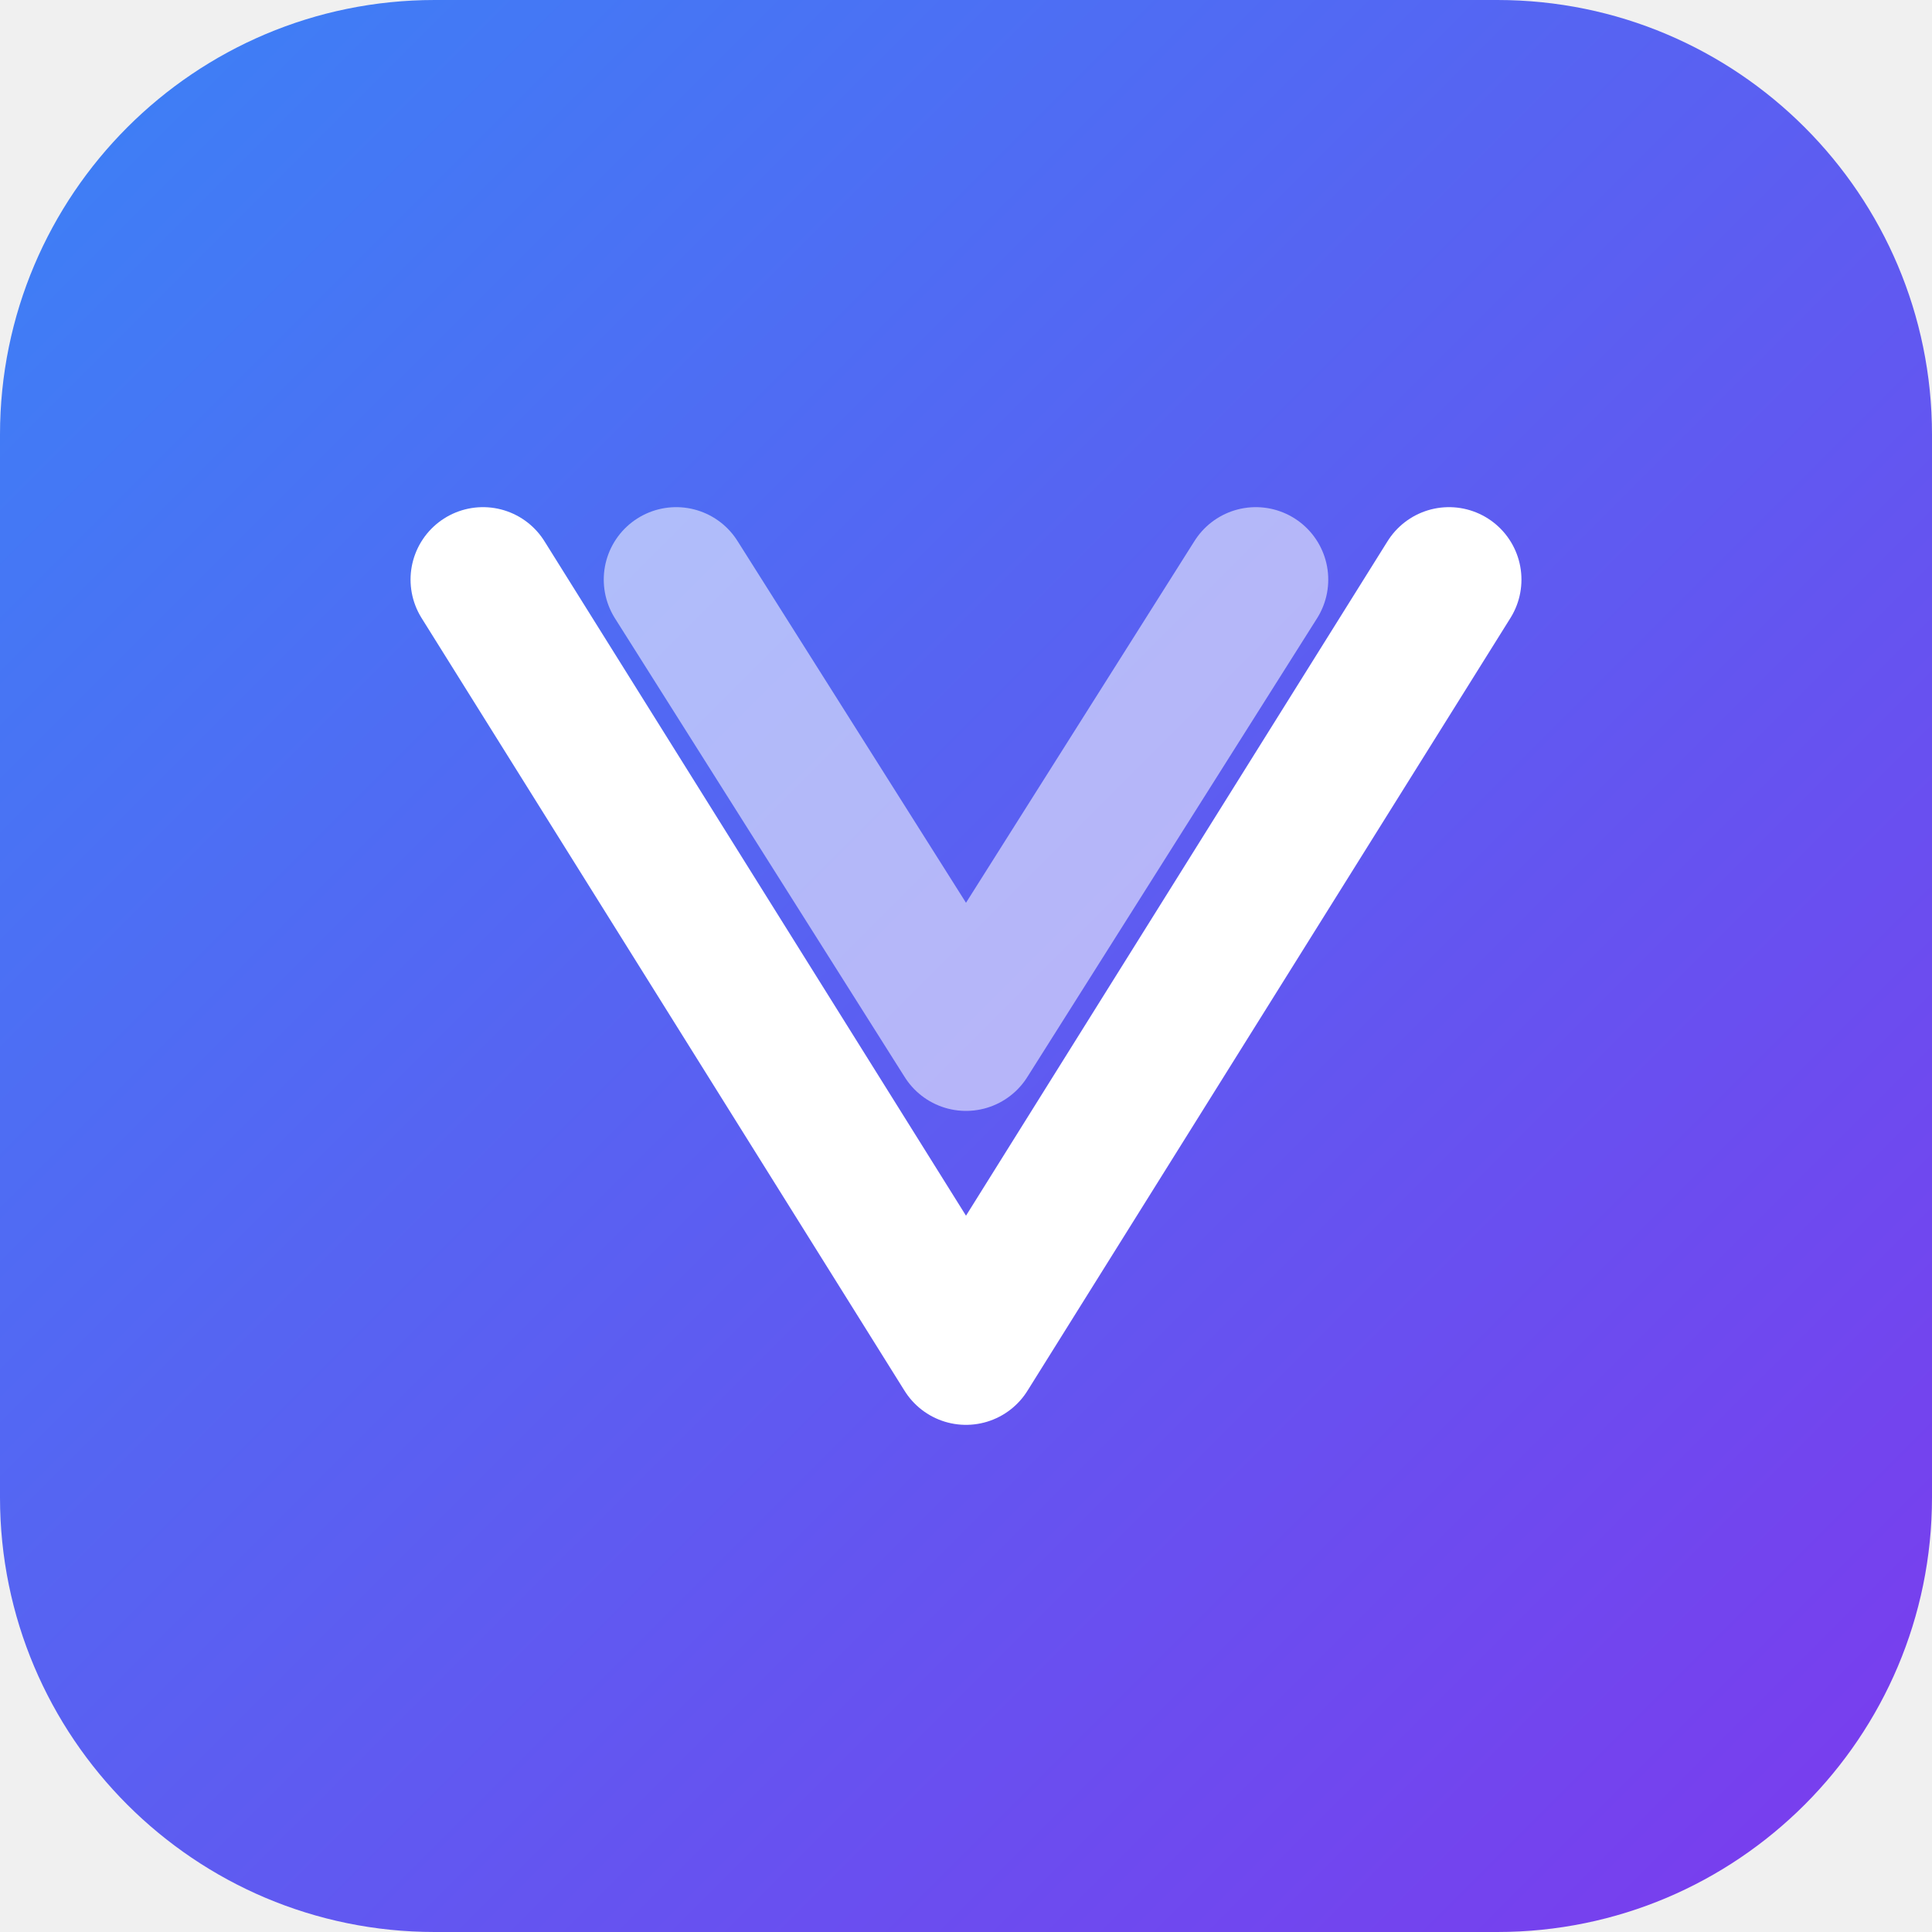
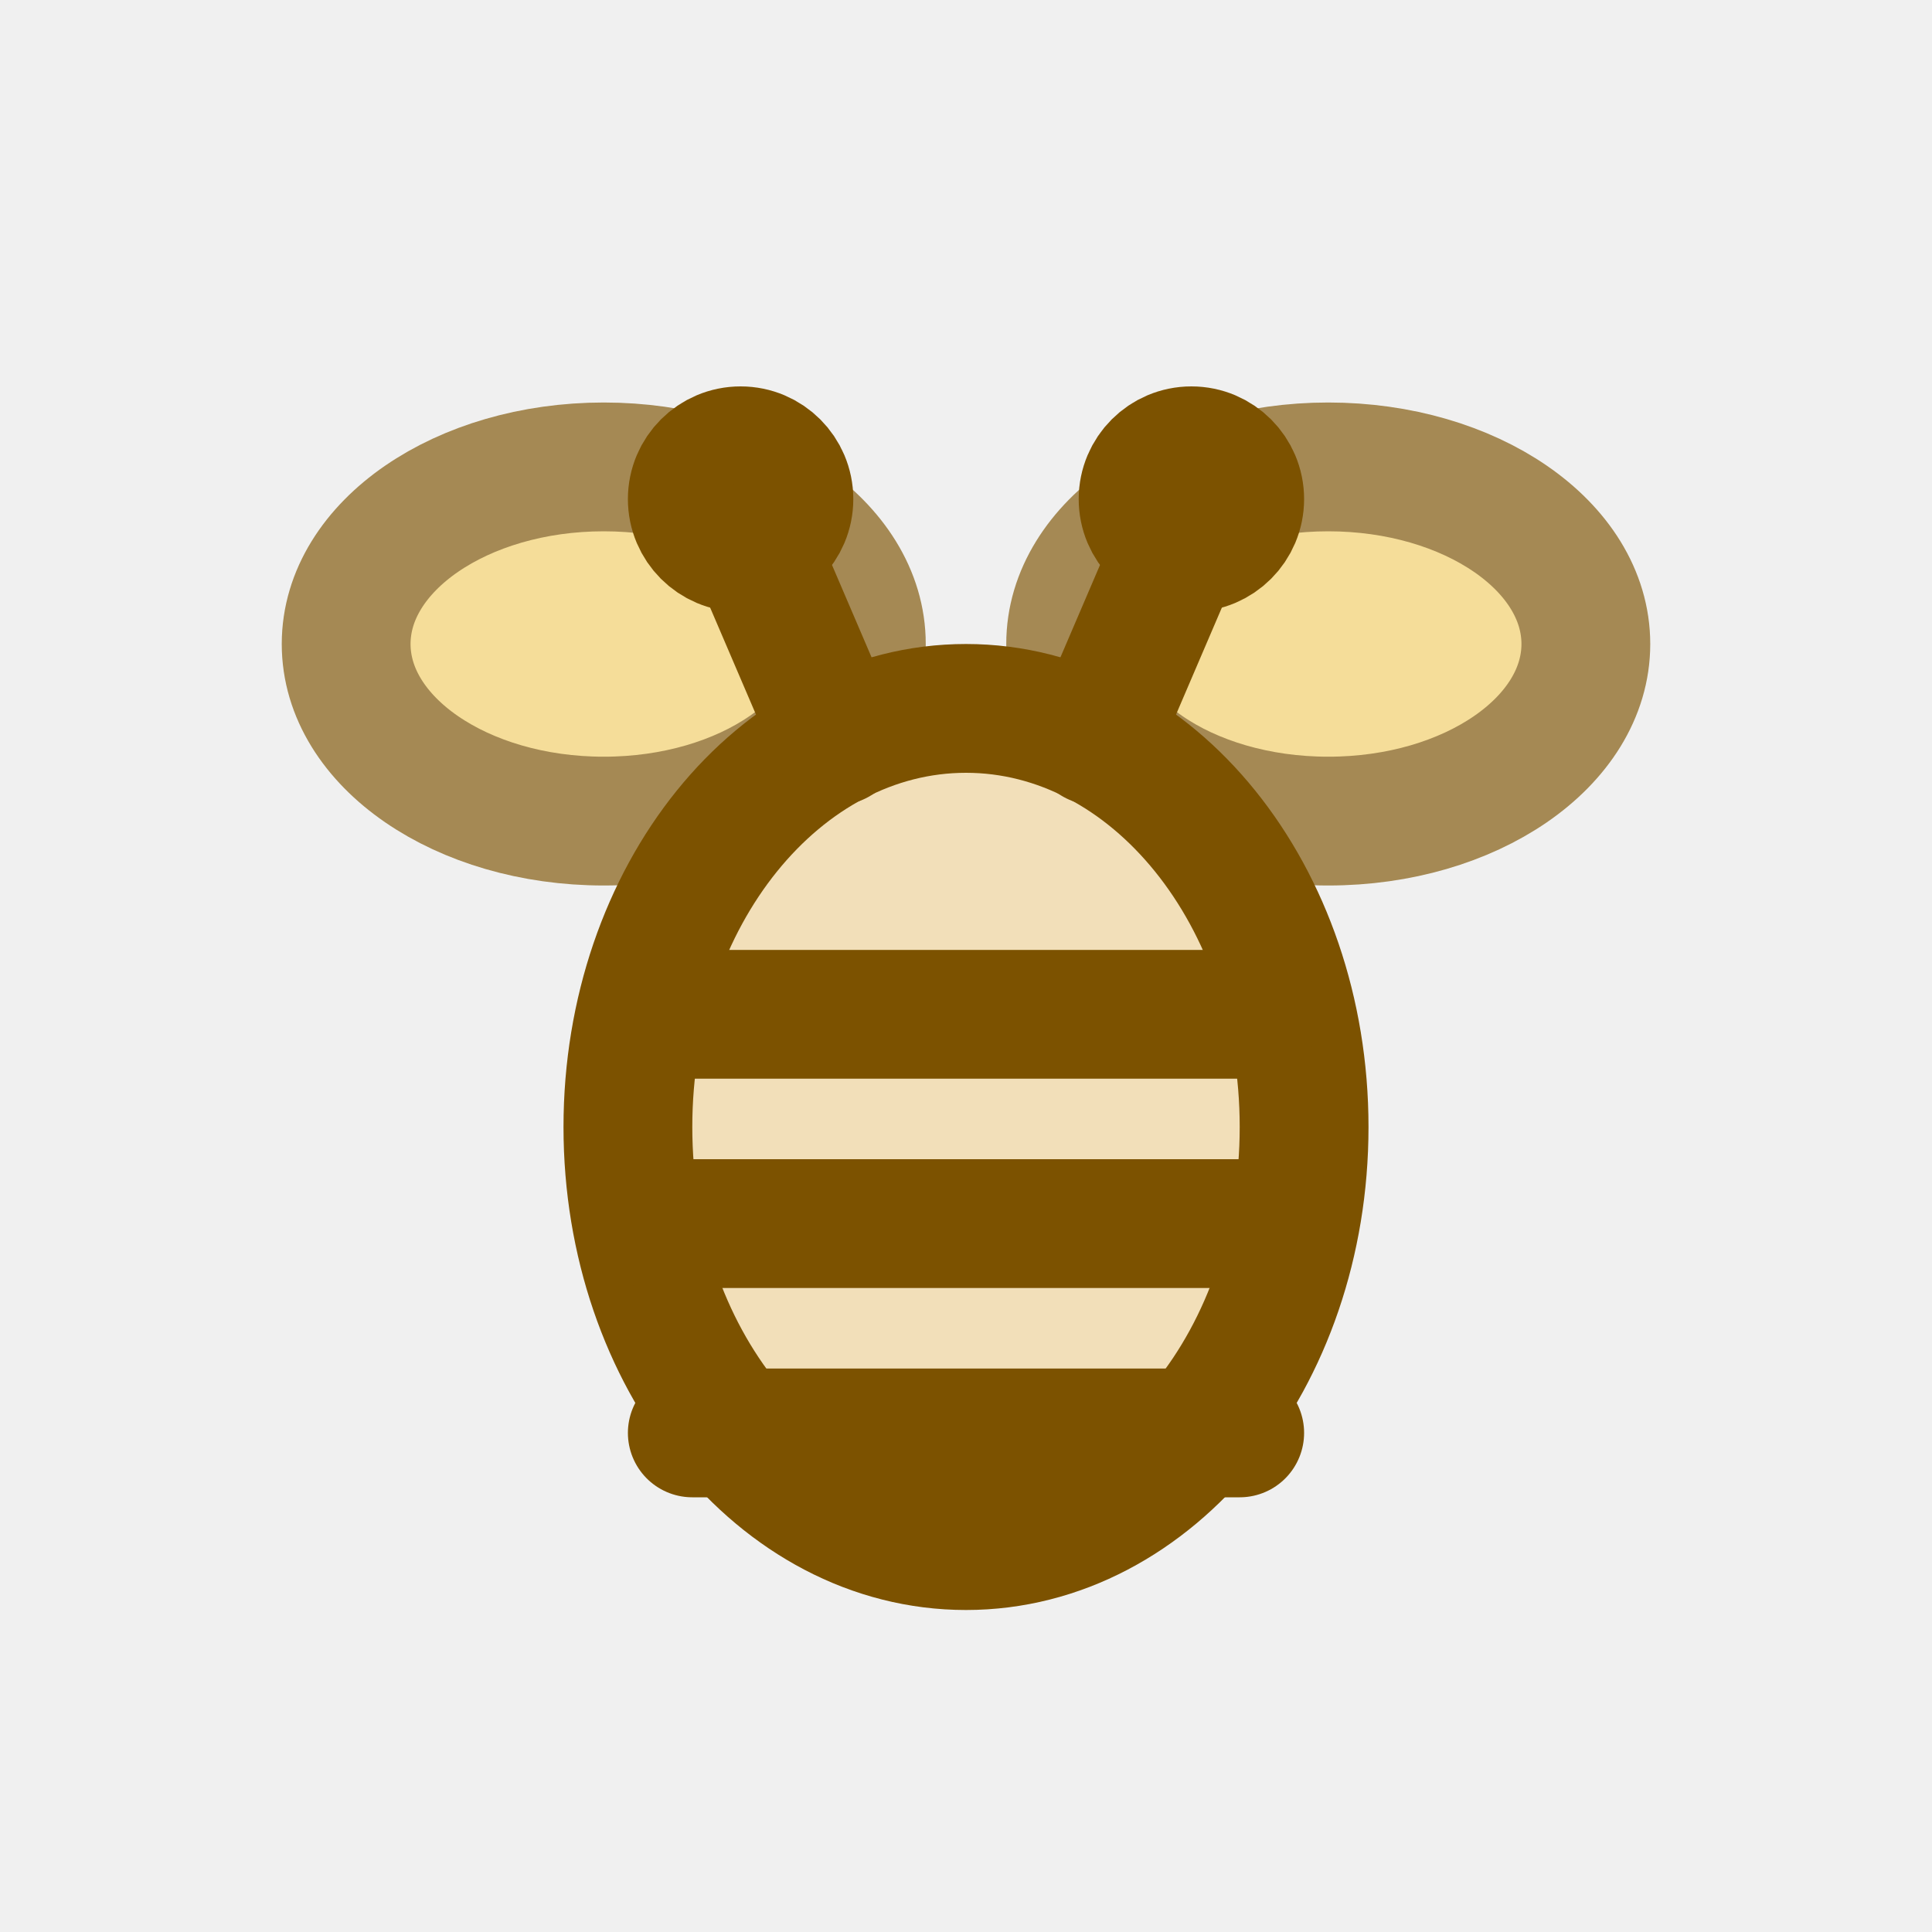
- <svg xmlns="http://www.w3.org/2000/svg" width="32" height="32" viewBox="0 0 40 40" fill="none">
-   <defs>
-     <linearGradient id="vb-fav-gradient" x1="0" y1="0" x2="40" y2="40" gradientUnits="userSpaceOnUse">
-       <stop offset="0%" stop-color="#3B82F6" />
-       <stop offset="100%" stop-color="#7C3AED" />
-     </linearGradient>
-   </defs>
-   <rect width="40" height="40" rx="9" fill="url(#vb-fav-gradient)" />
-   <path d="M10 12L20 28L30 12" stroke="white" stroke-width="3" stroke-linecap="round" stroke-linejoin="round" fill="none" />
-   <path d="M14 12L20 21.5L26 12" stroke="white" stroke-opacity="0.55" stroke-width="3" stroke-linecap="round" stroke-linejoin="round" fill="none" />
+ <svg xmlns="http://www.w3.org/2000/svg" width="64" height="64" viewBox="0 0 24 24" fill="none">
+   <g stroke="#7C5200" stroke-width="1.6" stroke-linecap="round" stroke-linejoin="round">
+     <ellipse cx="7.5" cy="8" rx="3.2" ry="2.2" opacity="0.65" fill="#F8D36A" />
+     <ellipse cx="16.5" cy="8" rx="3.2" ry="2.2" opacity="0.65" fill="#F8D36A" />
+     <ellipse cx="12" cy="14" rx="4.2" ry="5.2" fill="#F5B942" fill-opacity="0.32" />
+     <path d="M8.4 12.6h7.2" />
+     <path d="M8.1 15.2h7.8" />
+     <path d="M8.6 17.8h6.8" />
+     <path d="M10.4 9.2 L9.2 6.4" />
+     <path d="M13.6 9.2 L14.8 6.4" />
+     <circle cx="9.2" cy="6.2" r="0.6" fill="#7C5200" />
+     <circle cx="14.8" cy="6.2" r="0.6" fill="#7C5200" />
+   </g>
</svg>
